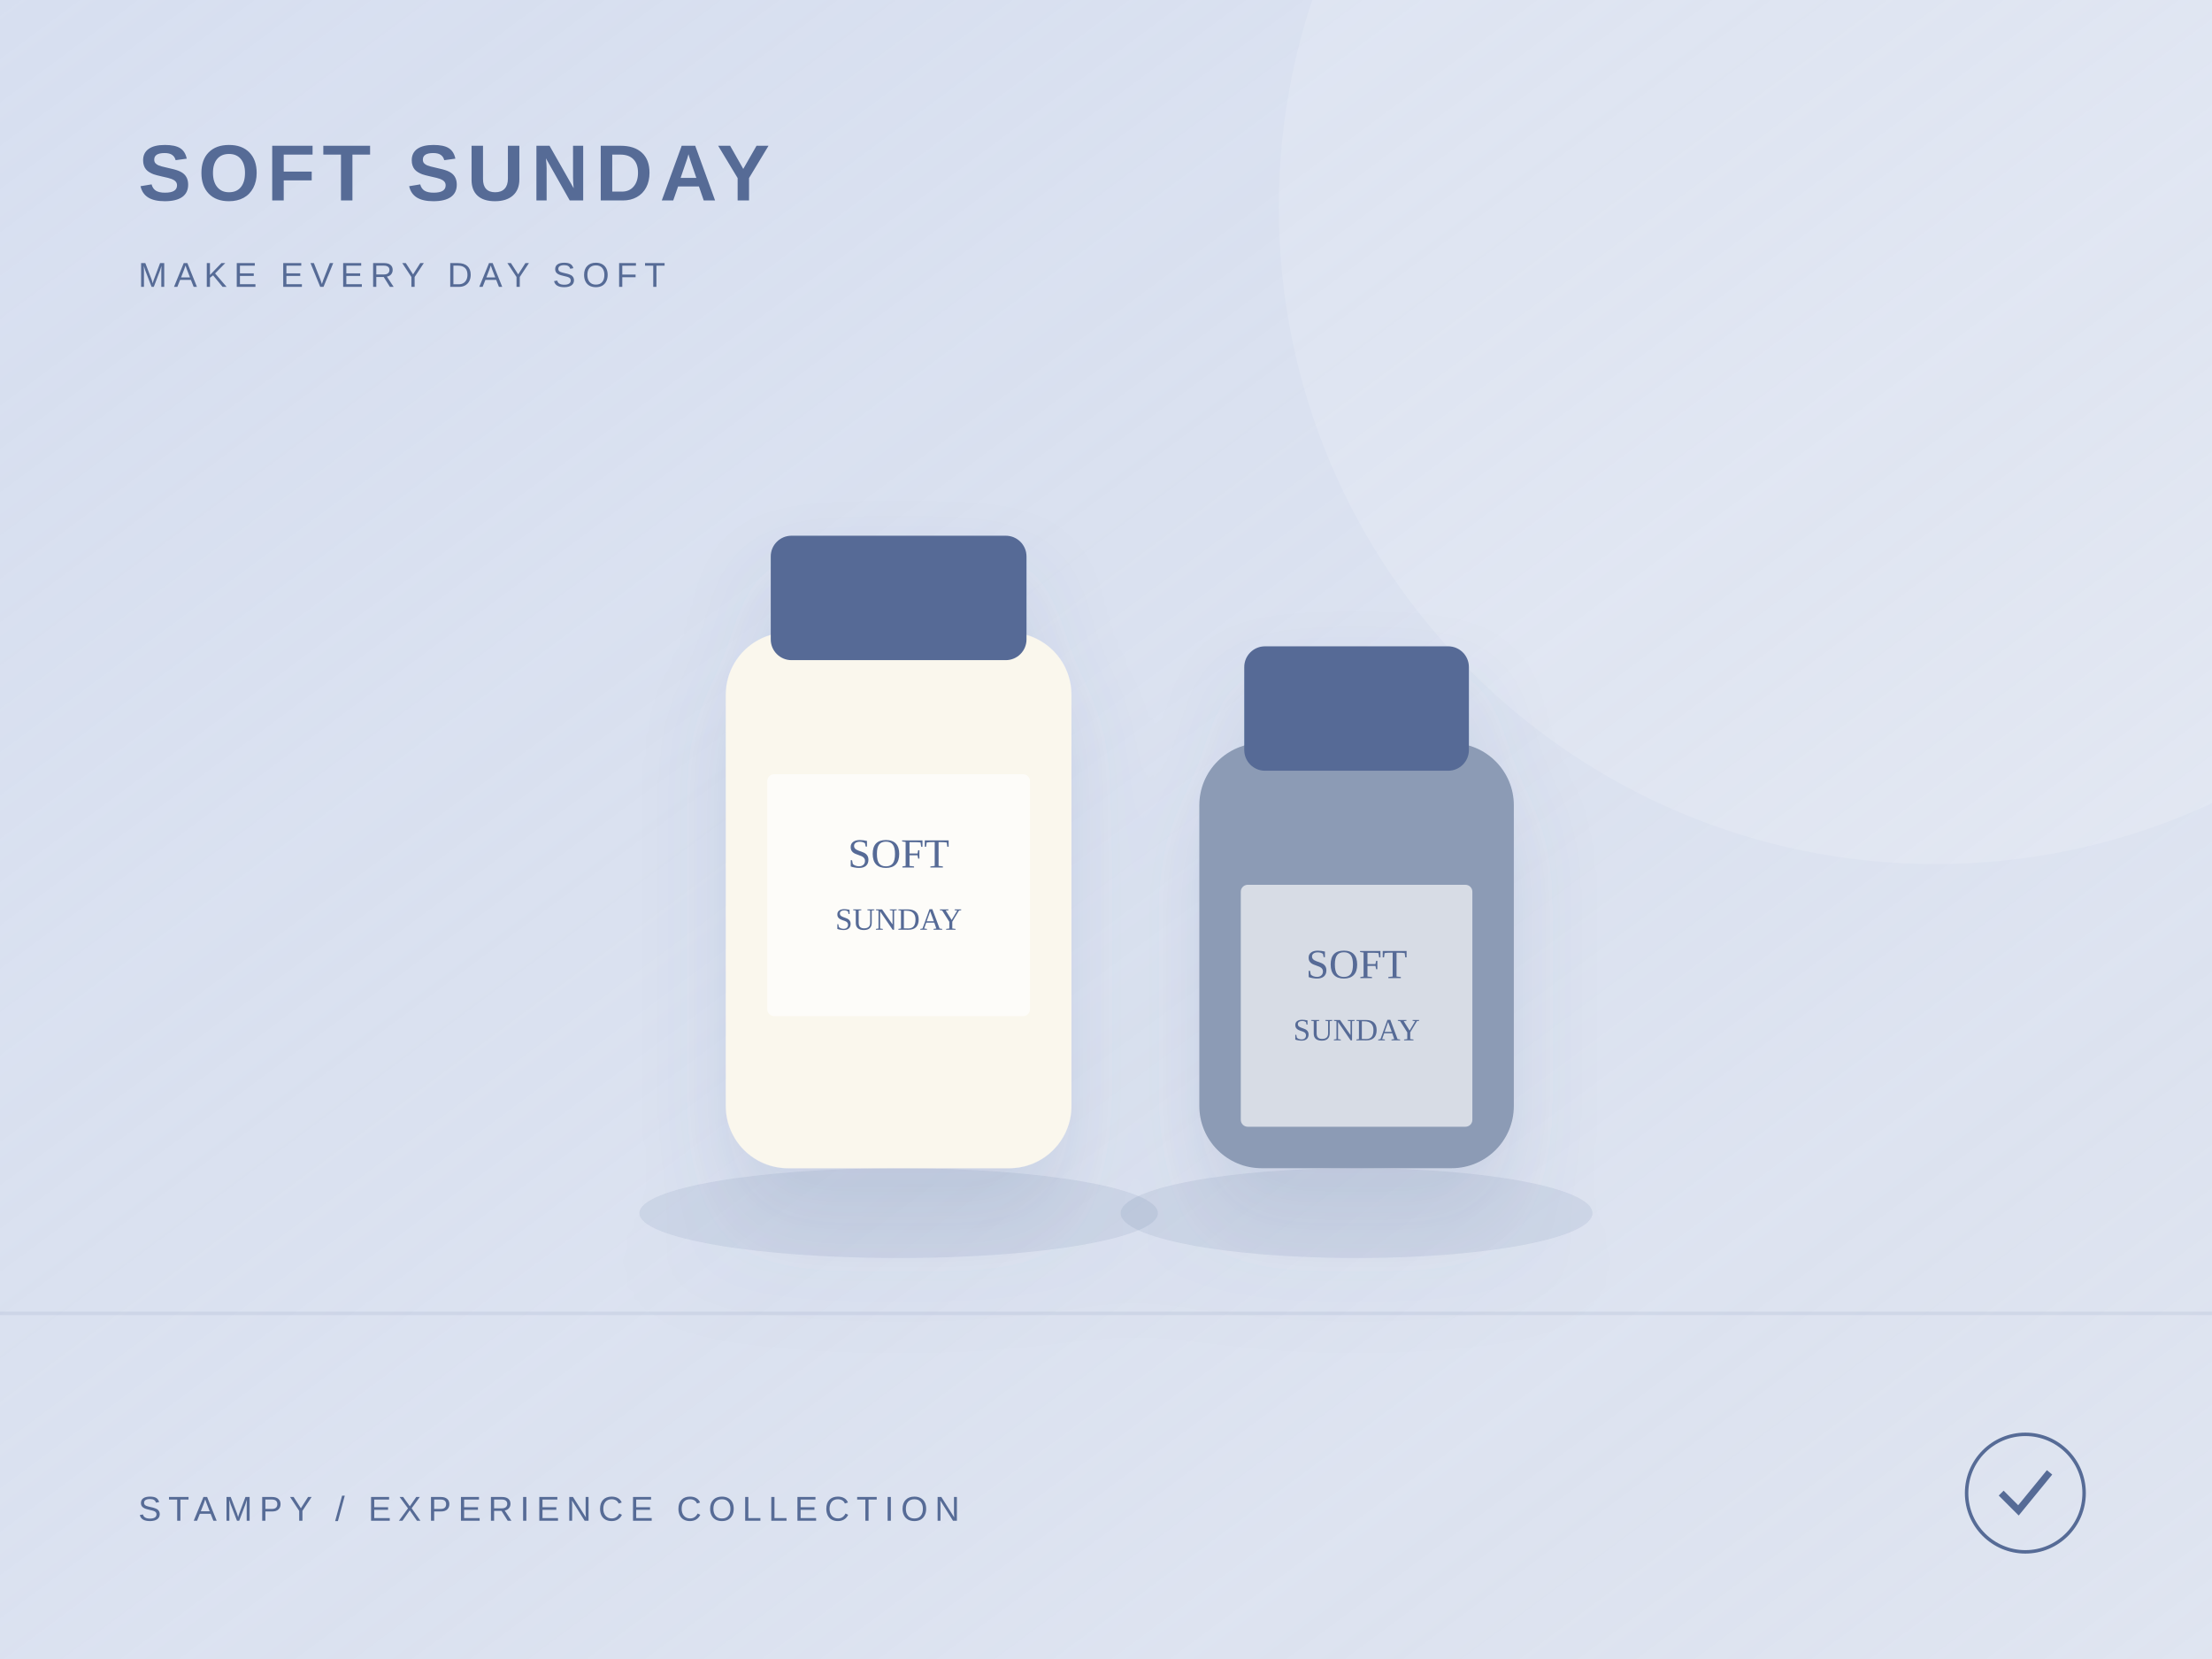
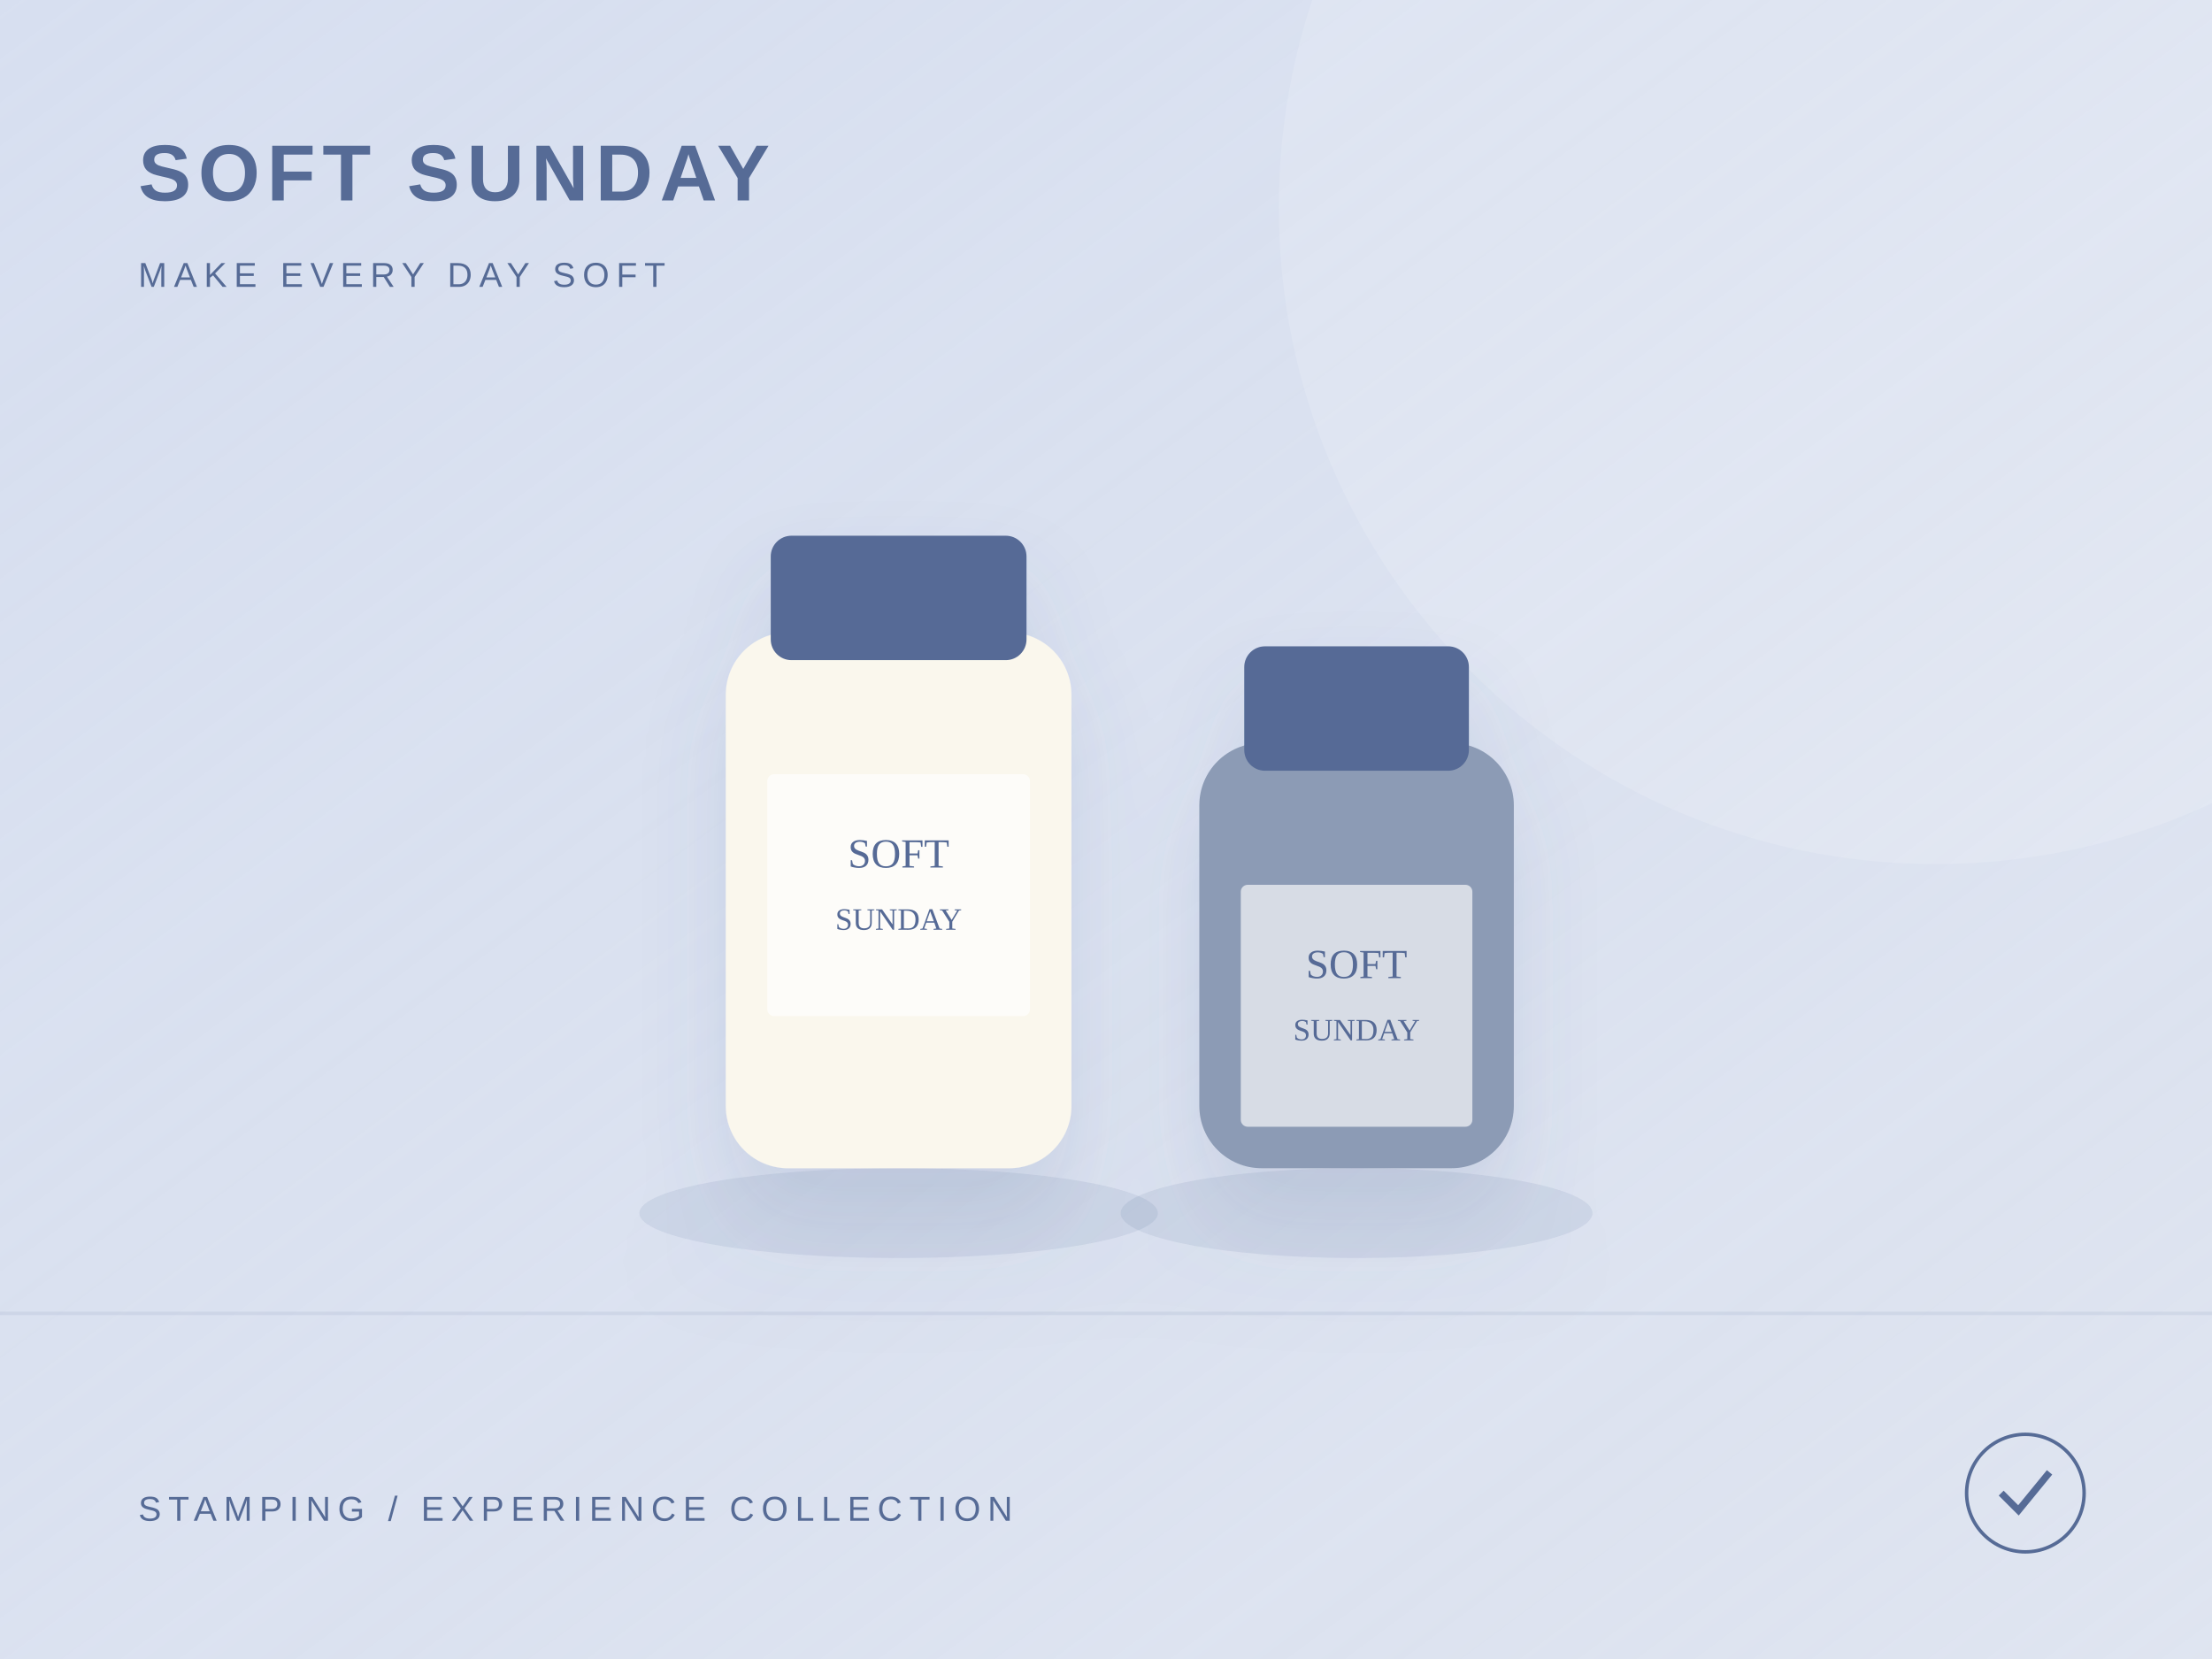
<svg xmlns="http://www.w3.org/2000/svg" viewBox="0 0 640 480">
  <defs>
    <linearGradient id="bg" x2="1" y2="1">
      <stop stop-color="#d7dff0" />
      <stop offset="1" stop-color="#d7dff0" stop-opacity=".7" />
    </linearGradient>
    <filter id="shadow" x="-30%" y="-30%" width="160%" height="180%">
      <feDropShadow dx="0" dy="14" stdDeviation="12" flood-color="#566b96" flood-opacity=".14" />
    </filter>
  </defs>
  <rect width="640" height="480" fill="url(#bg)" />
  <circle cx="560" cy="60" r="190" fill="#fff" opacity=".14" />
  <path d="M0 380h640" stroke="#566b96" opacity=".1" />
  <g font-family="Arial, sans-serif" fill="#566b96">
    <text x="40" y="58" font-size="23" font-weight="700" letter-spacing="2">SOFT SUNDAY</text>
    <text x="40" y="83" font-size="10" letter-spacing="2">MAKE EVERY DAY SOFT</text>
  </g>
  <g filter="url(#shadow)">
    <ellipse cx="260.0" cy="351" rx="75.0" ry="13" fill="#566b96" opacity=".12" />
    <rect x="210" y="183" width="100" height="155" rx="18" fill="#faf7ed" />
    <rect x="223" y="155" width="74" height="36" rx="6" fill="#566b96" />
    <rect x="222" y="224" width="76" height="70" rx="2" fill="#ffffff" opacity=".65" />
    <text x="260.0" y="251" text-anchor="middle" font-size="12" fill="#566b96">SOFT</text>
    <text x="260.0" y="269" text-anchor="middle" font-size="9" fill="#566b96">SUNDAY</text>
    <ellipse cx="392.5" cy="351" rx="68.25" ry="13" fill="#566b96" opacity=".12" />
    <rect x="347" y="215" width="91" height="123" rx="18" fill="#8c9bb5" />
    <rect x="360" y="187" width="65" height="36" rx="6" fill="#566b96" />
    <rect x="359" y="256" width="67" height="70" rx="2" fill="#ffffff" opacity=".65" />
    <text x="392.5" y="283" text-anchor="middle" font-size="12" fill="#566b96">SOFT</text>
    <text x="392.5" y="301" text-anchor="middle" font-size="9" fill="#566b96">SUNDAY</text>
  </g>
-   <text x="40" y="440" font-family="Arial,sans-serif" font-size="10" fill="#566b96" letter-spacing="2">STAMPY / EXPERIENCE COLLECTION</text>
+   <text x="40" y="440" font-family="Arial,sans-serif" font-size="10" fill="#566b96" letter-spacing="2">STAMPING / EXPERIENCE COLLECTION</text>
  <circle cx="586" cy="432" r="17" fill="none" stroke="#566b96" />
  <path d="m579 432 5 5 9-11" fill="none" stroke="#566b96" stroke-width="2" />
</svg>
